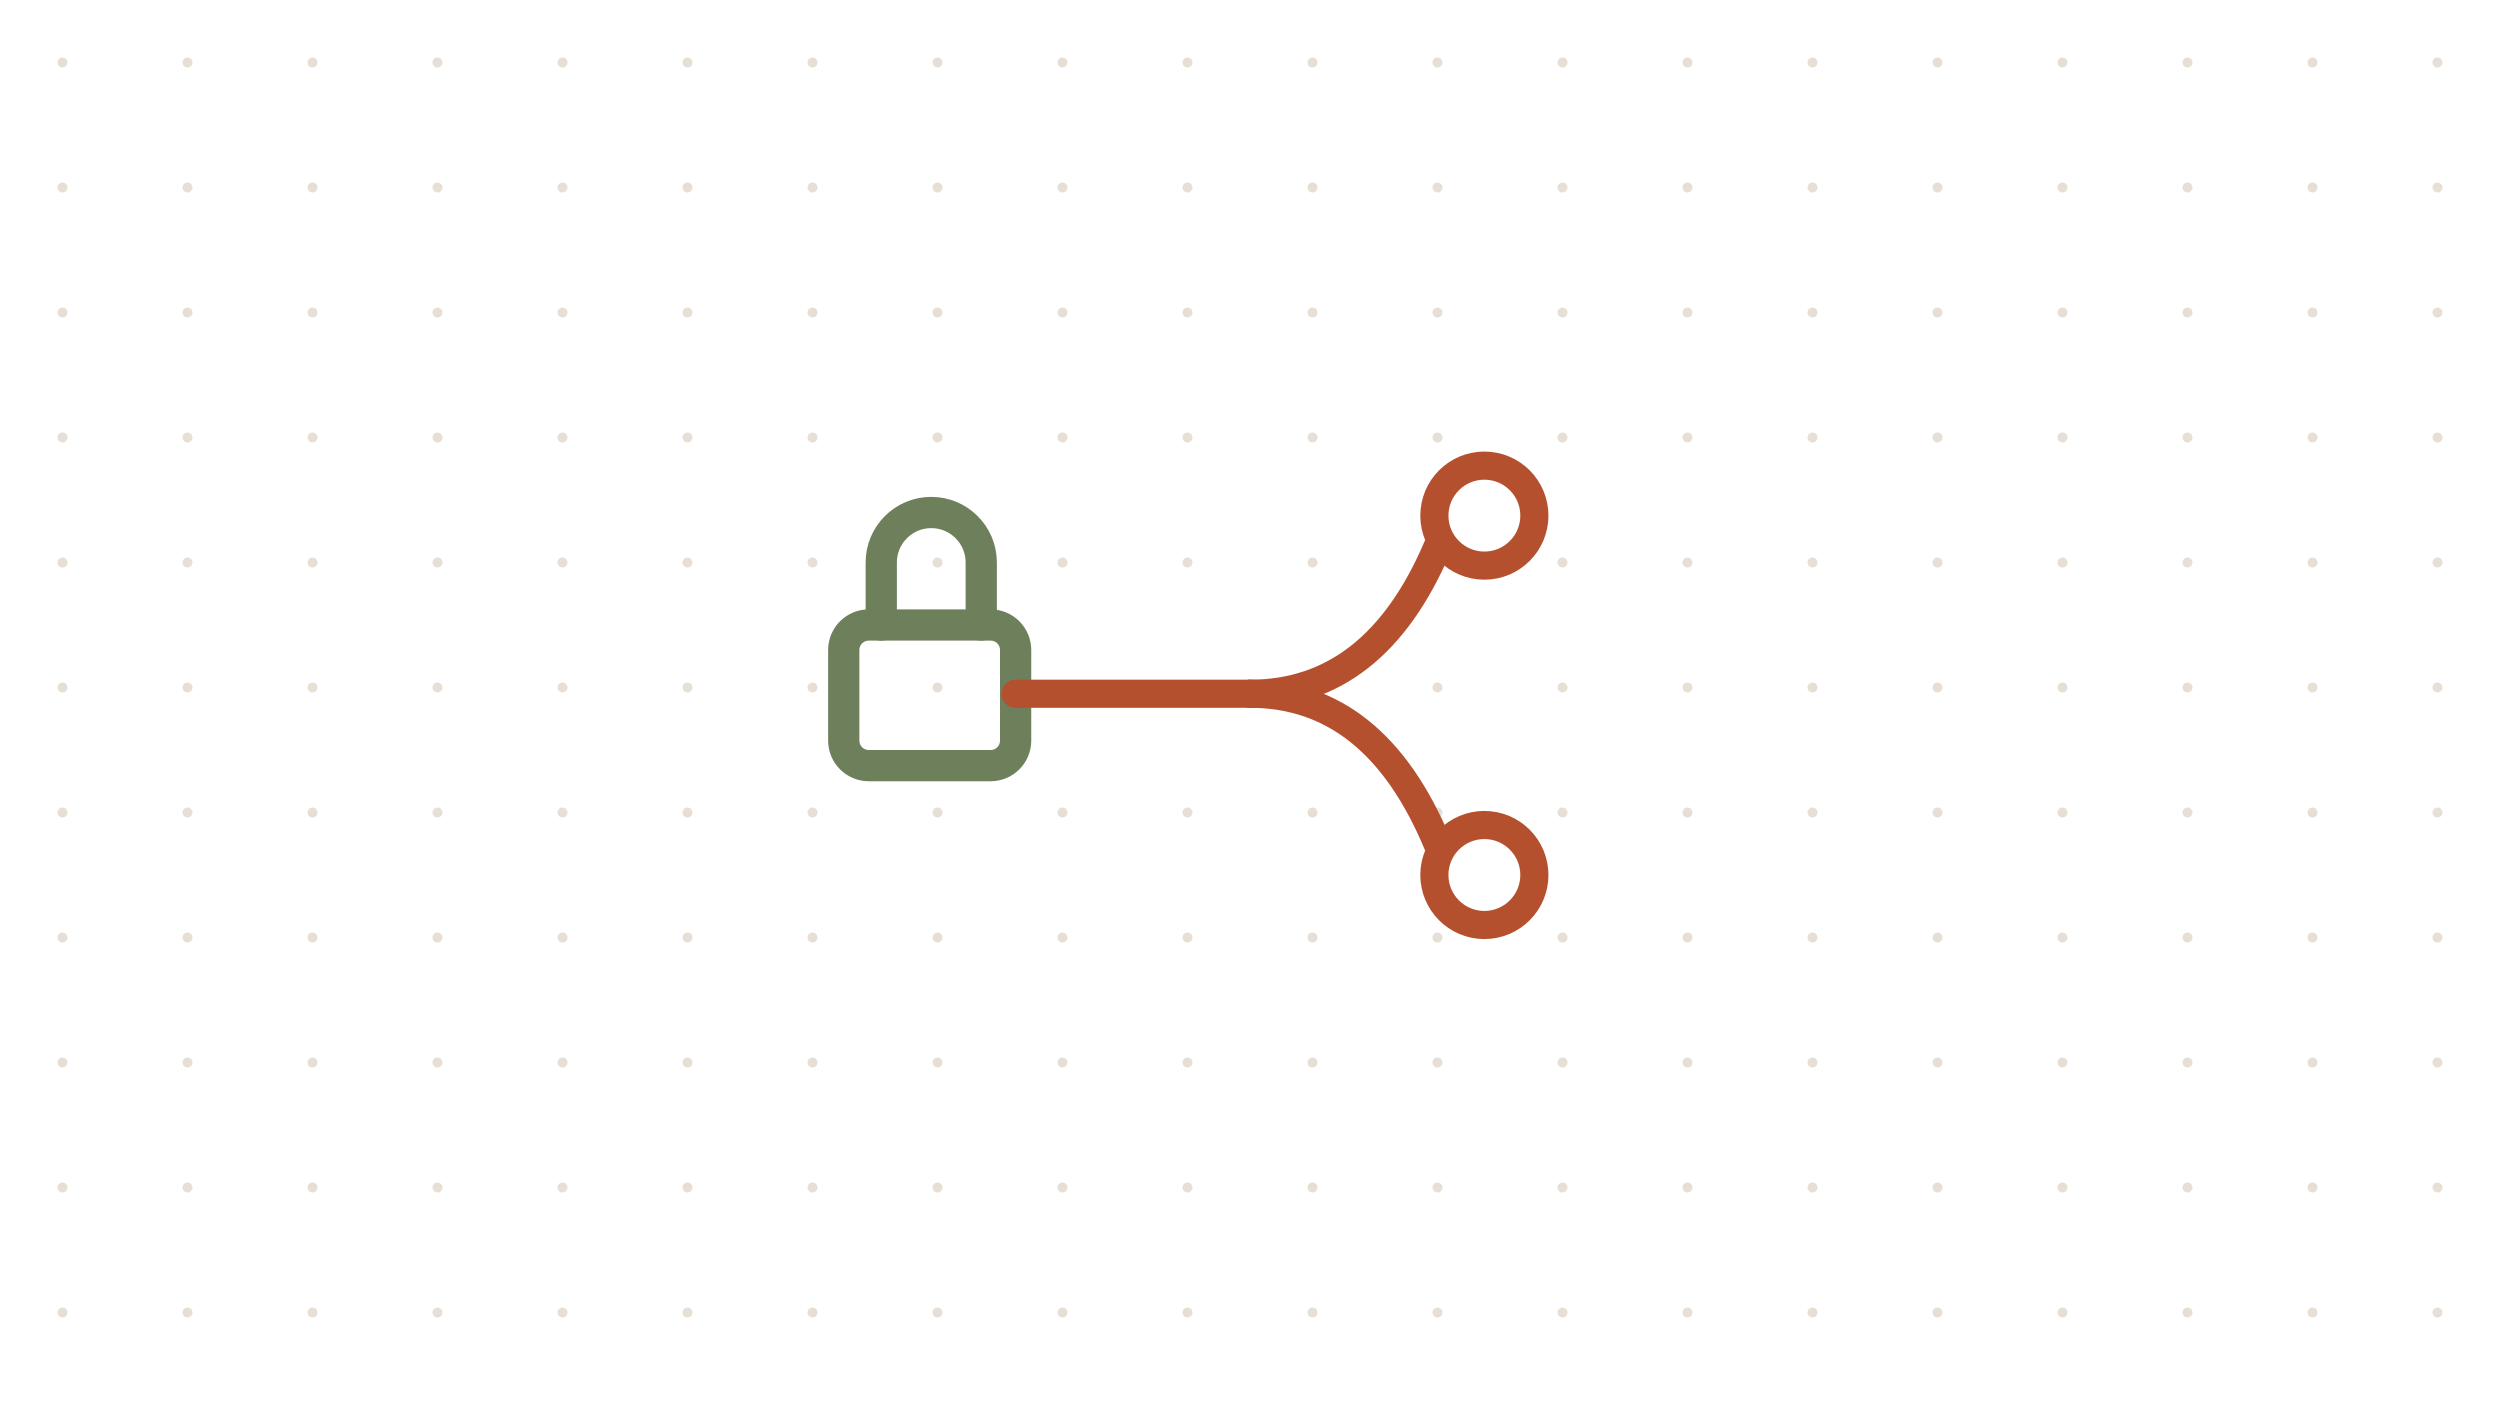
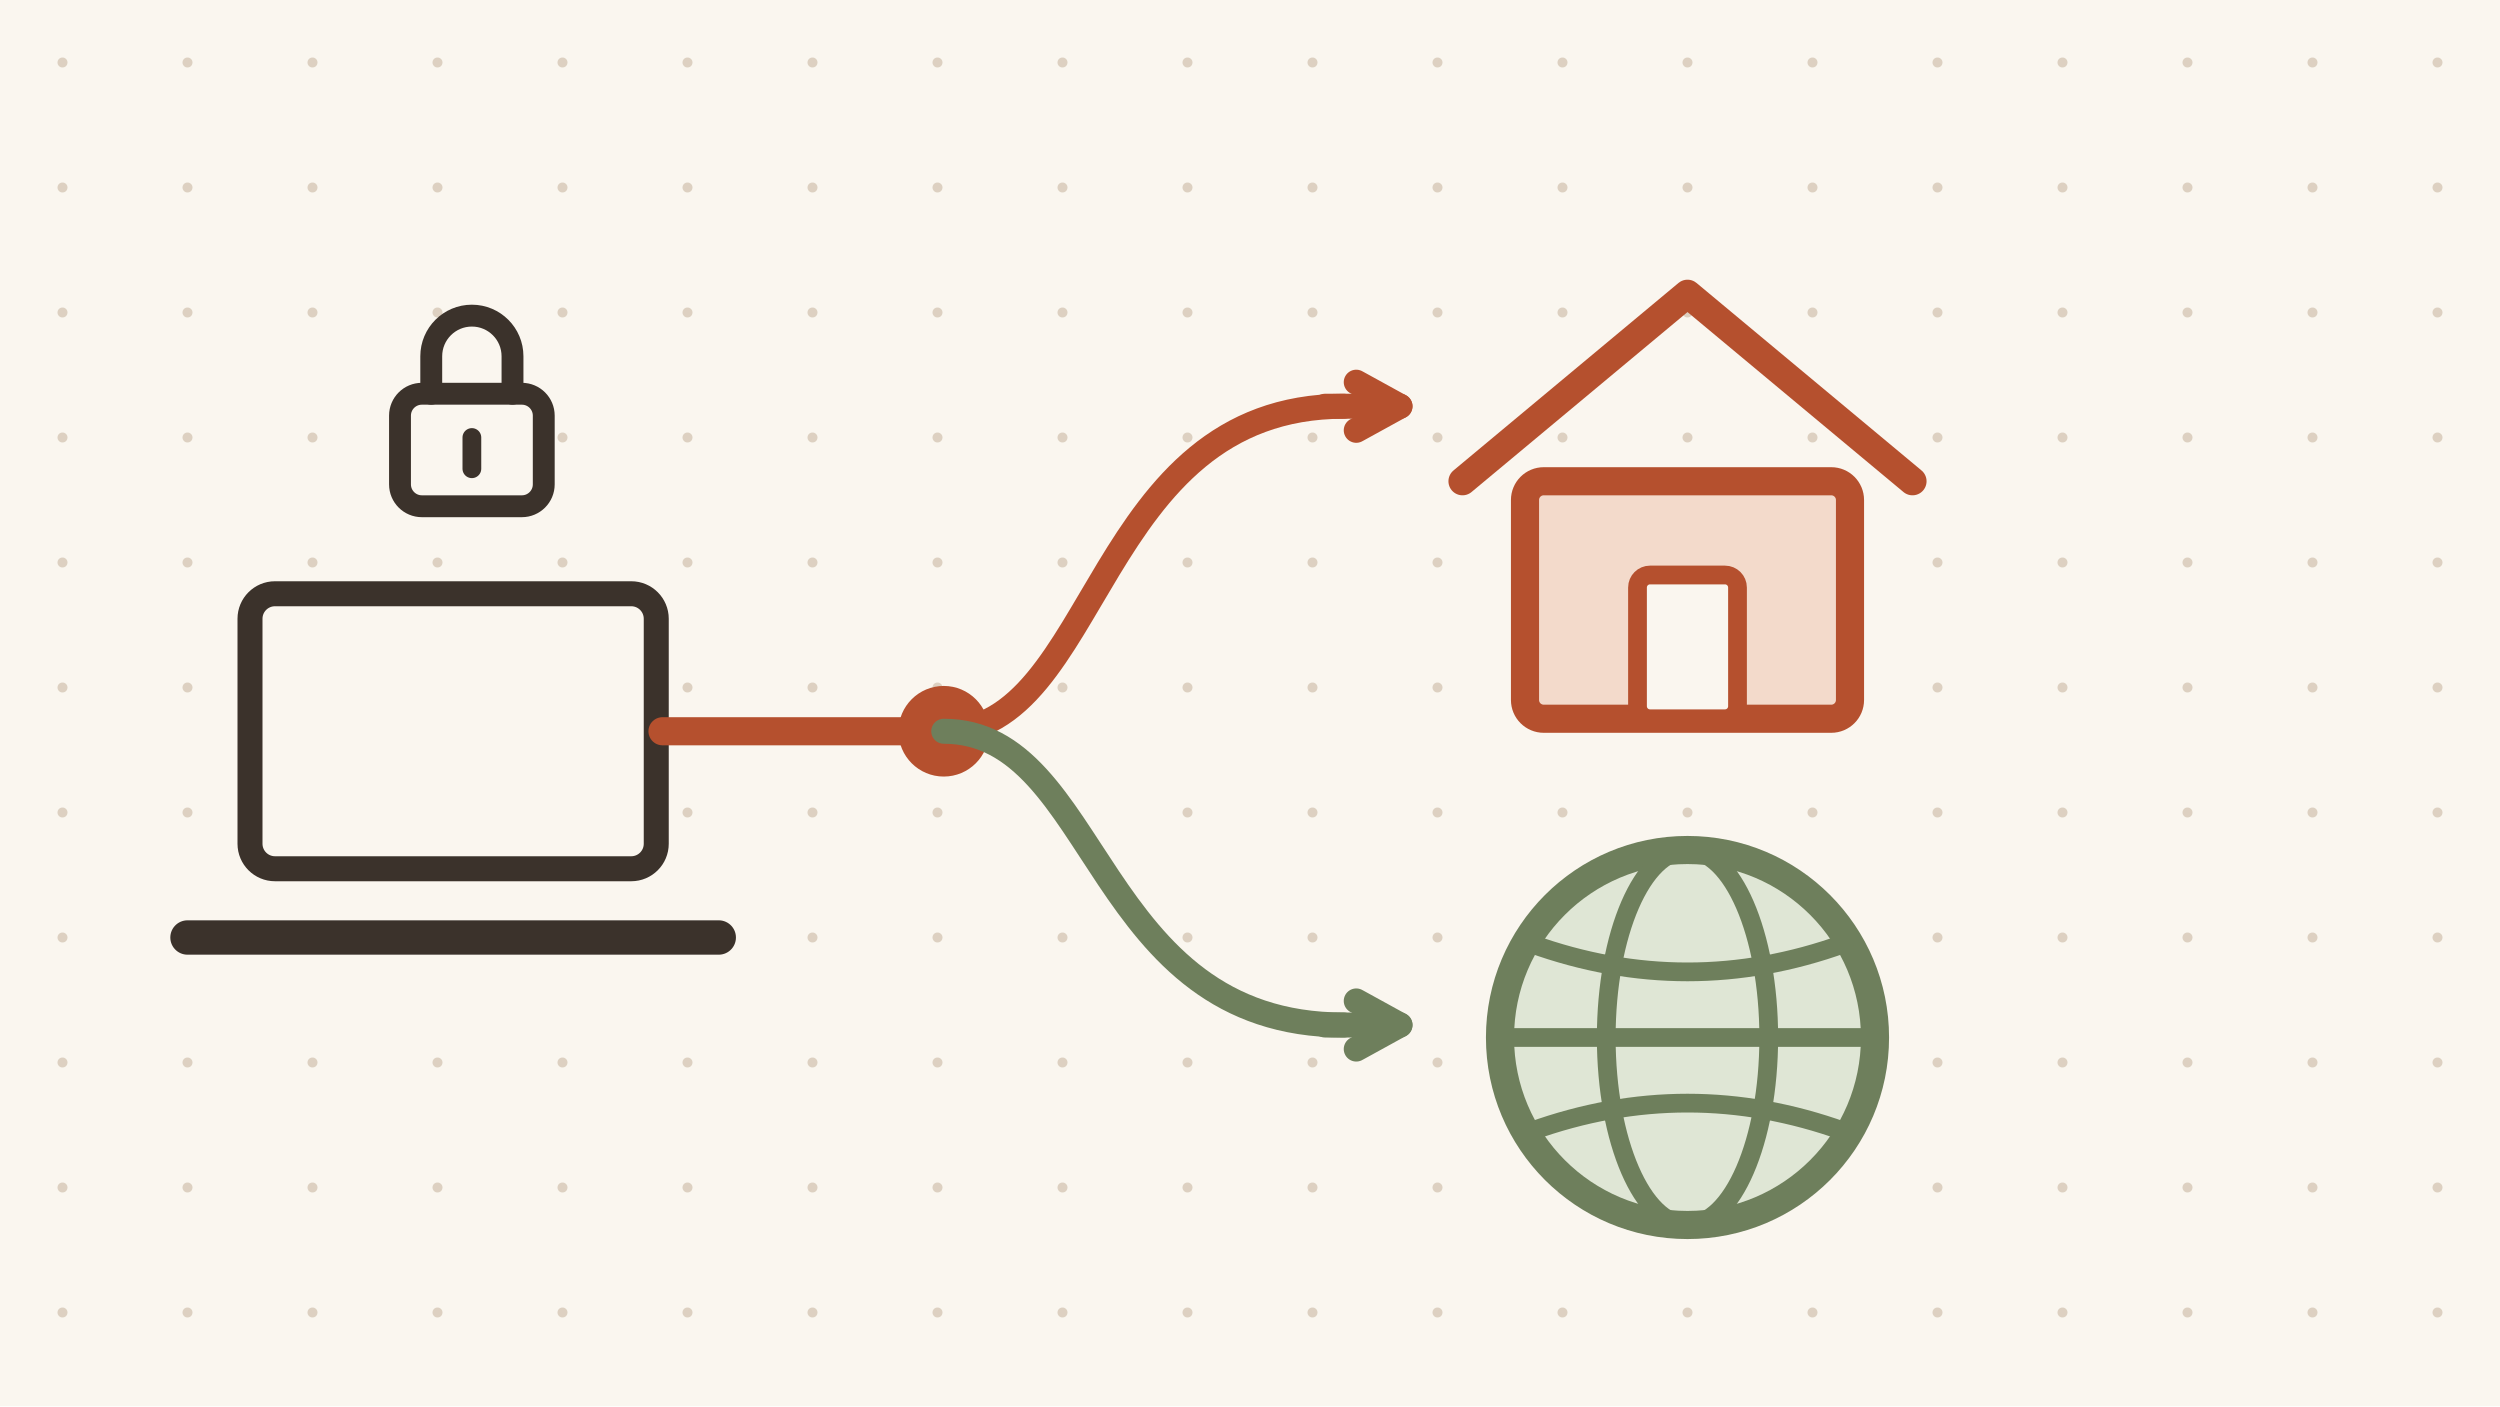
- <svg xmlns="http://www.w3.org/2000/svg" viewBox="0 0 800 450">
+ <svg xmlns="http://www.w3.org/2000/svg" viewBox="0 0 800 450" role="img" aria-label="A laptop's DNS query splitting toward a local house and the public internet">
  <defs>
    <pattern id="dotgrid" width="40" height="40" patternUnits="userSpaceOnUse">
-       <circle cx="20" cy="20" r="1.6" fill="#C9B8A2" opacity="0.45" />
+       <circle cx="20" cy="20" r="1.6" fill="#C9B8A2" opacity="0.6" />
    </pattern>
  </defs>
+   <rect width="800" height="450" fill="#FAF6EF" />
  <rect width="800" height="450" fill="url(#dotgrid)" />
  <g fill="none" stroke-linecap="round" stroke-linejoin="round">
-     <rect x="270" y="200" width="55" height="45" rx="8" stroke="#6E7F5C" stroke-width="10" />
-     <path d="M 282 200 L 282 180 A 16 16 0 0 1 314 180 L 314 200" stroke="#6E7F5C" stroke-width="10" />
-     <line x1="325" y1="222" x2="400" y2="222" stroke="#B5502E" stroke-width="9" />
-     <path d="M 400 222 Q 440 222 460 175" stroke="#B5502E" stroke-width="9" fill="none" />
-     <path d="M 400 222 Q 440 222 460 270" stroke="#B5502E" stroke-width="9" fill="none" />
-     <circle cx="475" cy="165" r="16" stroke="#B5502E" stroke-width="9" />
-     <circle cx="475" cy="280" r="16" stroke="#B5502E" stroke-width="9" />
+     <rect x="80" y="190" width="130" height="88" rx="8" stroke="#3B322B" stroke-width="8" fill="#FAF6EF" />
+     <line x1="60" y1="300" x2="230" y2="300" stroke="#3B322B" stroke-width="11" />
+     <path d="M 212 234 H 290" stroke="#B5502E" stroke-width="9" fill="none" />
+     <circle cx="302" cy="234" r="13" stroke="#B5502E" stroke-width="3" fill="#B5502E" />
+     <path d="M 302 234 C 352 234 350 130 430 130" stroke="#B5502E" stroke-width="8" fill="none" />
+     <path d="M 302 234 C 352 234 350 328 430 328" stroke="#6E7F5C" stroke-width="8" fill="none" />
+     <line x1="424" y1="130" x2="448" y2="130" stroke="#B5502E" stroke-width="8" />
+     <path d="M 434.0 137.7 L 448 130 L 434.0 122.3" stroke="#B5502E" stroke-width="8" fill="none" />
+     <line x1="424" y1="328" x2="448" y2="328" stroke="#6E7F5C" stroke-width="8" />
+     <path d="M 434.0 335.7 L 448 328 L 434.0 320.3" stroke="#6E7F5C" stroke-width="8" fill="none" />
+     <path d="M 468 154 L 540 94 L 612 154" stroke="#B5502E" stroke-width="9" fill="none" />
+     <rect x="488" y="154" width="104" height="76" rx="6" stroke="#B5502E" stroke-width="9" fill="#F3DACB" />
+     <rect x="524" y="184" width="32" height="46" rx="4" stroke="#B5502E" stroke-width="6" fill="#FAF6EF" />
+     <circle cx="540" cy="332" r="60" stroke="#6E7F5C" stroke-width="9" fill="#DFE6D5" />
+     <ellipse cx="540" cy="332" rx="26" ry="60" stroke="#6E7F5C" stroke-width="6" fill="none" />
+     <line x1="480" y1="332" x2="600" y2="332" stroke="#6E7F5C" stroke-width="6" />
+     <path d="M 490 302 Q 540 320 590 302" stroke="#6E7F5C" stroke-width="6" fill="none" />
+     <path d="M 490 362 Q 540 344 590 362" stroke="#6E7F5C" stroke-width="6" fill="none" />
+     <rect x="128" y="126" width="46" height="36" rx="7" stroke="#3B322B" stroke-width="7" fill="#FAF6EF" />
+     <path d="M 138 126 V 114 A 13 13 0 0 1 164 114 V 126" stroke="#3B322B" stroke-width="7" fill="none" />
+     <line x1="151" y1="140" x2="151" y2="150" stroke="#3B322B" stroke-width="6" />
  </g>
</svg>
